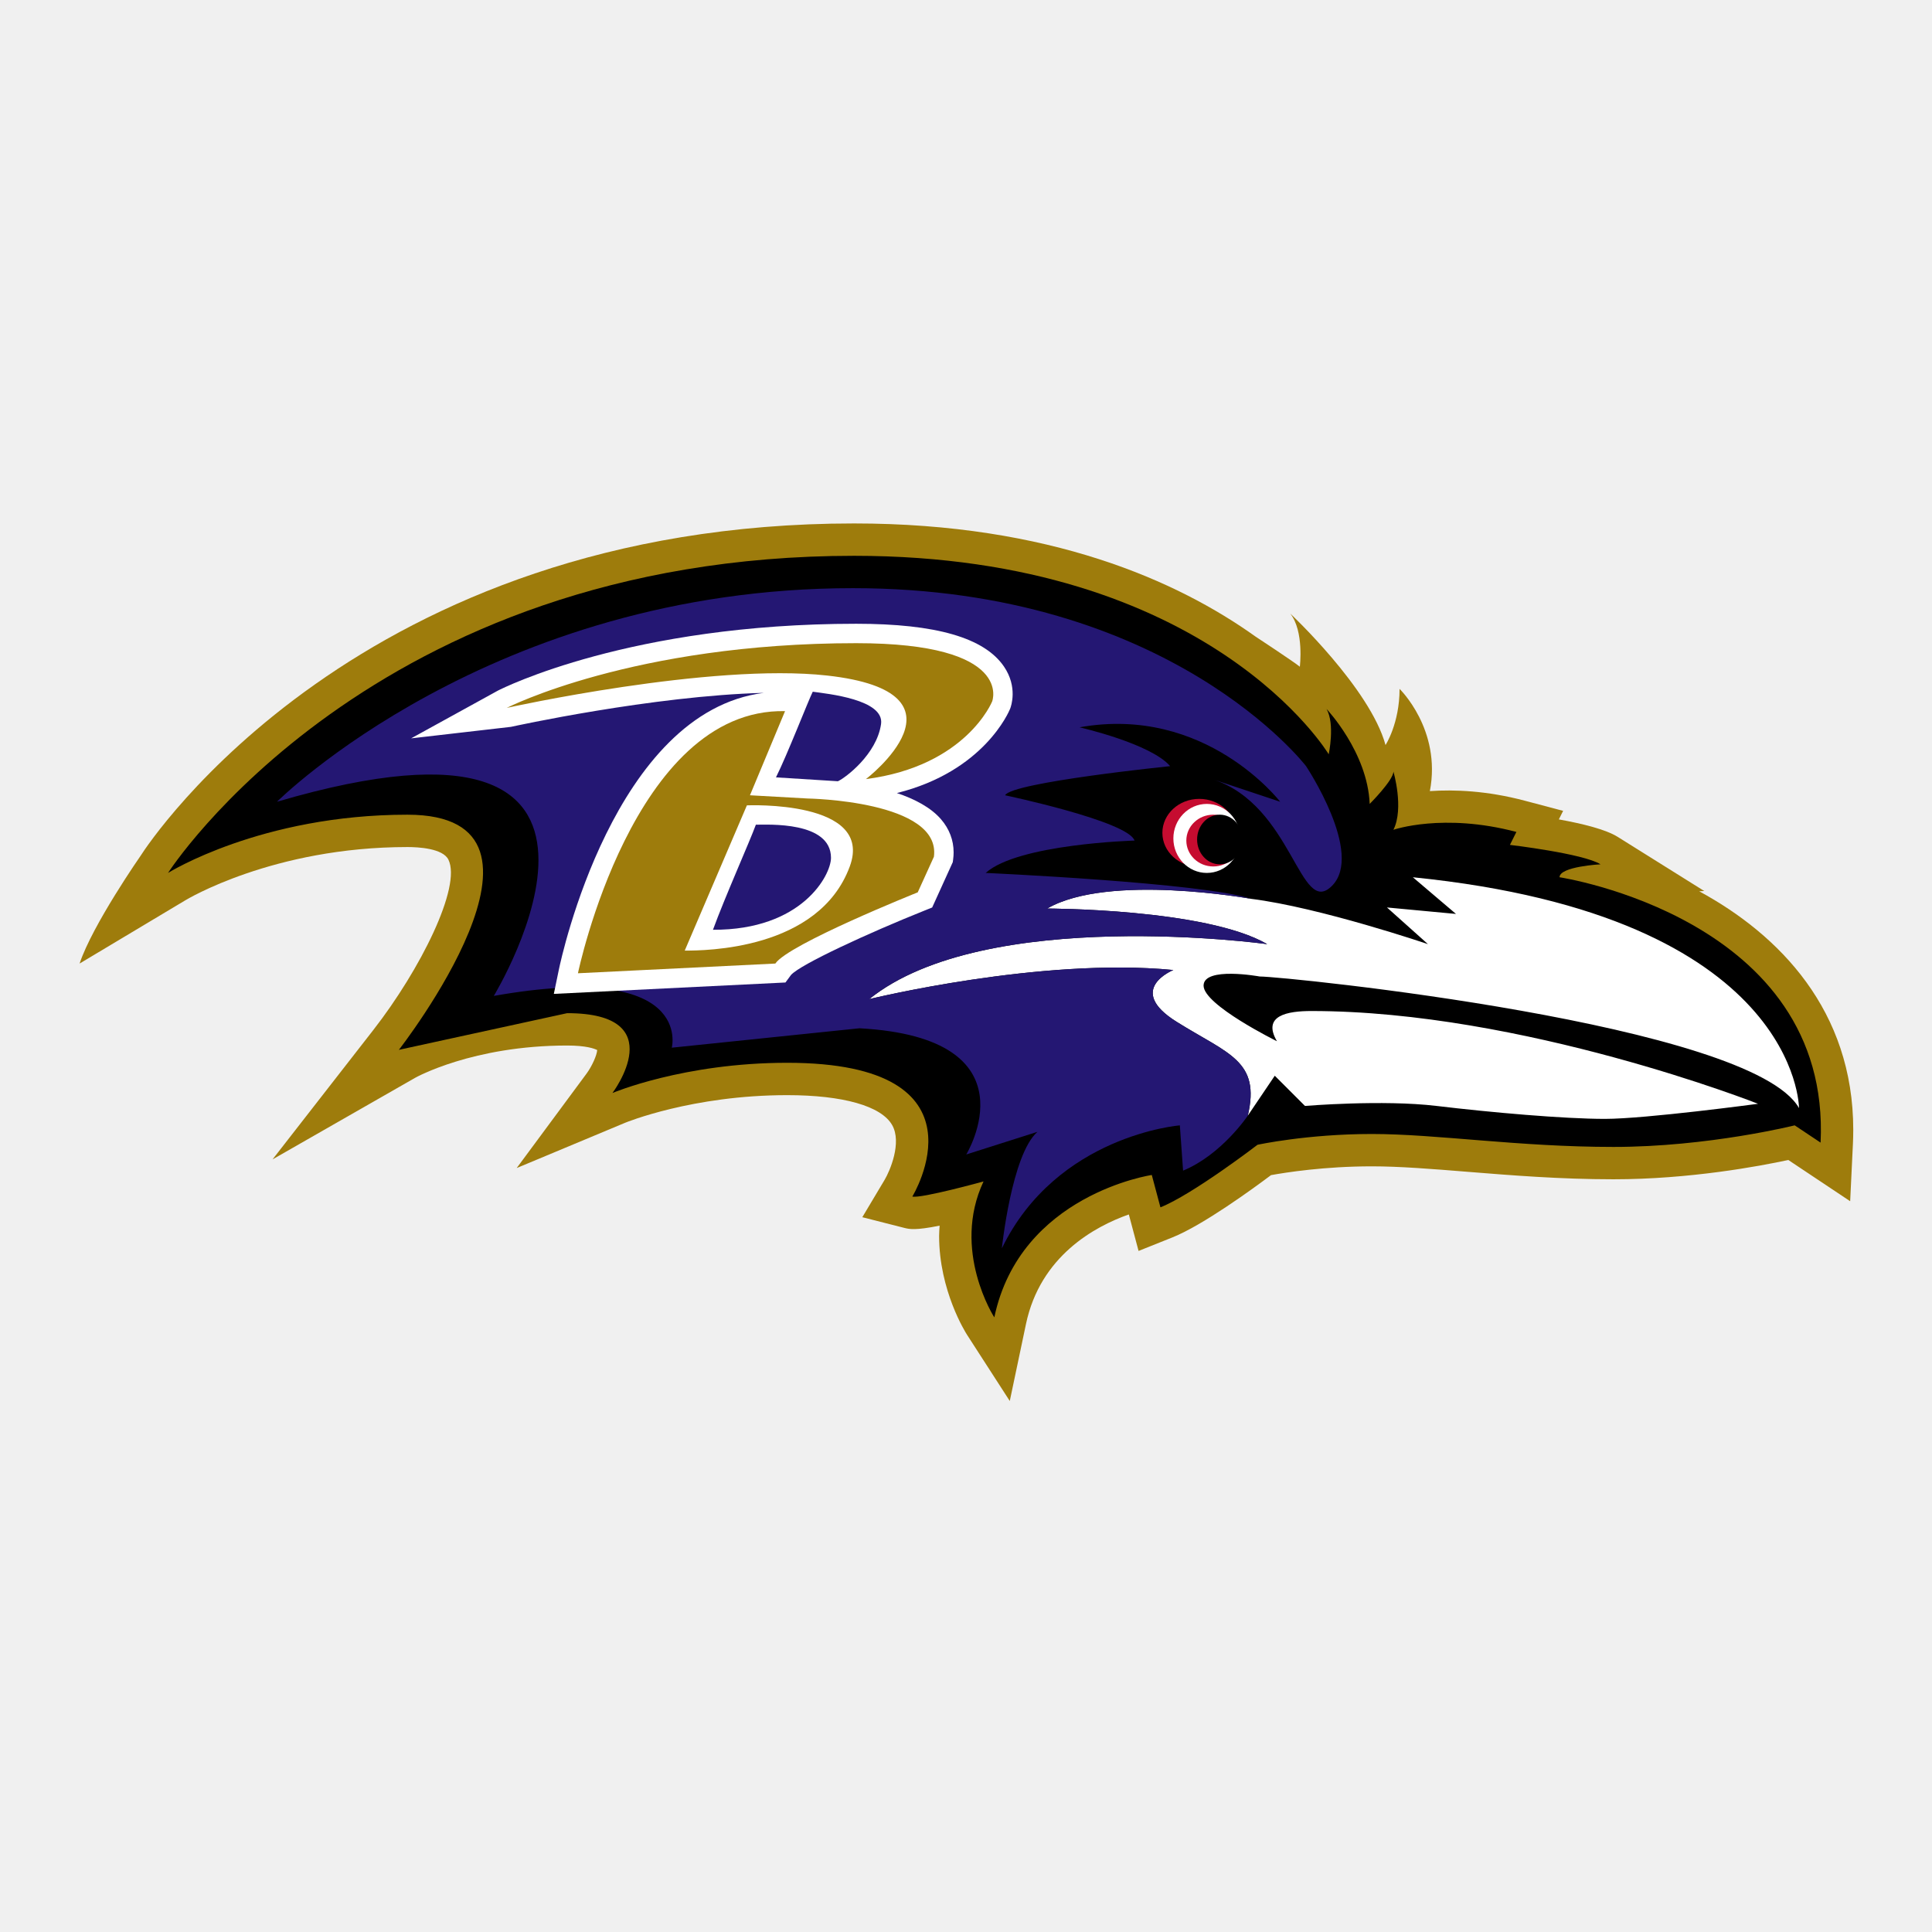
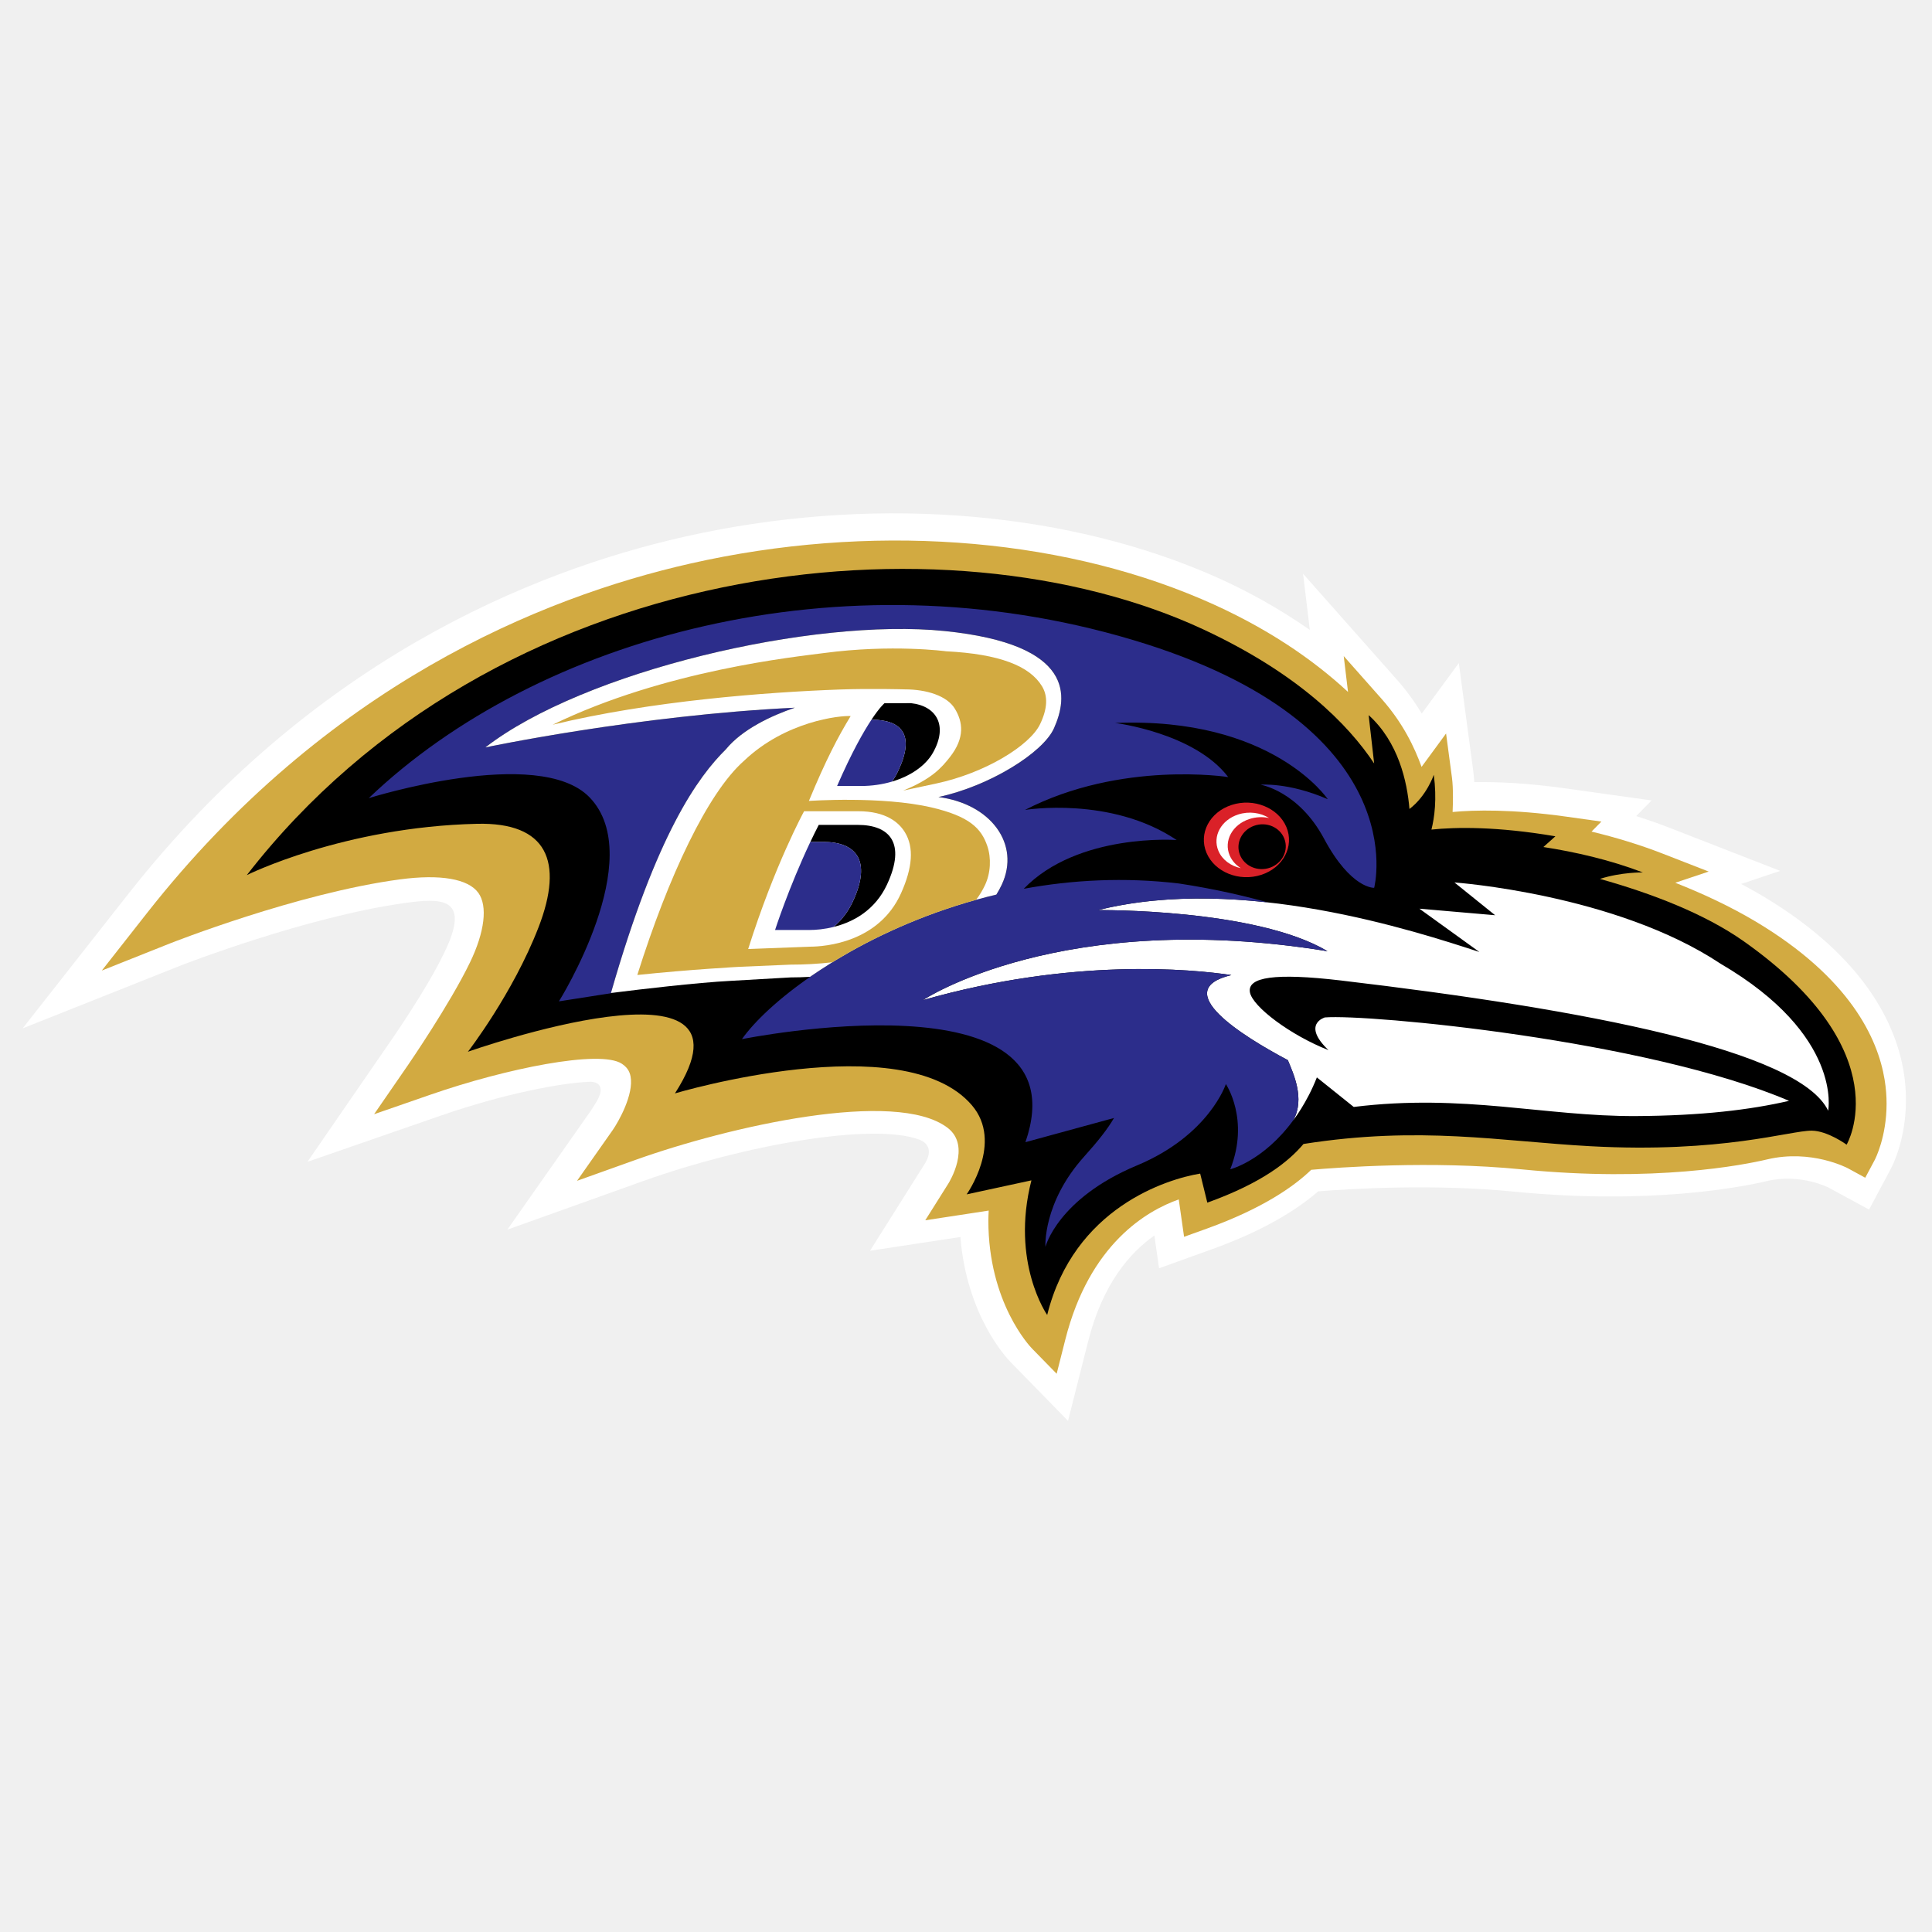
<svg xmlns="http://www.w3.org/2000/svg" width="512px" height="512px" viewBox="0 0 512 512" version="1.1">
  <defs />
  <g id="NFL" stroke="none" stroke-width="1" fill="none" fill-rule="evenodd">
-     <g id="baltimore-ravens">
-       <g id="svg" transform="translate(21, 138)">
-         <path d="M349.898,44.561 C349.898,53.764 346.179,59.441 346.179,59.441 C342.076,44.401 320.924,24.592 320.924,24.592 C324.643,29.291 323.469,38.689 323.469,38.689 C322.096,37.515 311.69,30.672 311.69,30.672 C291.1,15.969 257.242,0.718 205.341,0.718 C74.088,0.718 18.605,85.124 16.308,88.718 C16.308,88.718 3.523,107.059 0.092,117.35 L28.07,100.616 C28.298,100.473 51.324,86.477 86.994,86.477 C89.763,86.477 96.36,86.802 97.835,89.817 C101.352,97.016 90.39,118.965 77.944,134.946 L51.229,169.25 L89.005,147.64 C89.154,147.554 104.265,139.075 129.301,139.075 C134.356,139.075 136.525,139.896 137.263,140.272 C137.18,141.64 135.885,144.563 134.442,146.516 L115.929,171.545 L144.639,159.557 C144.814,159.484 162.448,152.226 187.617,152.226 C202.432,152.226 212.57,155.116 215.434,160.158 C218.082,164.822 214.801,172.378 213.44,174.656 L207.523,184.571 L218.699,187.417 C219.957,187.731 221.554,188.114 228.01,186.808 C227.953,187.723 227.875,188.648 227.875,189.54 C227.875,204.032 234.884,215.127 235.295,215.765 L246.601,233.282 L250.894,212.882 C254.695,194.83 269.15,187.012 278.151,183.84 L280.732,193.51 L289.713,189.919 C297.777,186.694 311.048,177.008 315.831,173.422 C319.733,172.714 330.01,171.092 342.555,171.092 C349.967,171.092 358.648,171.793 367.837,172.534 C379.381,173.465 392.465,174.523 406.589,174.523 C426.752,174.523 445.231,171.062 452.922,169.41 C454.799,170.66 469.313,180.337 469.313,180.337 L470.04,165.216 C470.102,163.937 470.132,162.675 470.132,161.432 C470.132,129.769 450.543,109.736 429.309,98.203 L430.644,98.129 L407.704,83.78 C404.527,81.795 398.315,80.271 392.111,79.152 L393.245,76.885 L383.055,74.187 C373.012,71.527 364.398,71.213 357.931,71.649 C361.056,55.328 349.898,44.561 349.898,44.561" id="Fill-1" fill="#9E7C0C" />
-         <path d="M205.341,9.294 C299.675,9.294 331.122,61.891 331.122,61.891 C331.122,61.891 332.837,53.89 330.548,49.886 C330.548,49.886 341.413,61.322 341.983,75.044 C341.983,75.044 348.273,68.754 348.273,66.468 C348.273,66.468 351.131,76.186 348.273,81.904 C348.273,81.904 361.424,77.329 380.861,82.474 L379.146,85.905 C379.146,85.905 398.587,88.193 403.158,91.05 C403.158,91.05 392.295,91.624 392.295,94.481 C392.295,94.481 464.334,105.347 461.475,164.805 L454.613,160.23 C454.613,160.23 431.744,165.947 406.589,165.947 C381.433,165.947 359.706,162.518 342.555,162.518 C325.402,162.518 312.254,165.377 312.254,165.377 C312.254,165.377 295.103,178.527 286.526,181.957 L284.237,173.381 C284.237,173.381 249.362,178.527 242.502,211.116 C242.502,211.116 231.067,193.392 239.643,175.097 C239.643,175.097 223.065,179.67 220.777,179.098 C220.777,179.098 242.514,143.65 187.615,143.65 C160.173,143.65 141.307,151.655 141.307,151.655 C141.307,151.655 157.314,130.5 129.3,130.5 L84.705,140.22 C84.705,140.22 133.334,77.903 86.992,77.903 C48.116,77.901 23.532,93.337 23.532,93.337 C23.532,93.337 77.274,9.294 205.341,9.294 Z" id="Fill-2" fill="#000000" />
-         <path d="M310.539,100.198 C310.539,100.198 272.807,93.337 256.511,102.772 C256.511,102.772 298.534,102.772 314.827,112.205 C314.827,112.205 240.217,101.913 209.344,126.784 C209.344,126.784 254.796,115.636 289.958,119.064 C289.958,119.064 277.093,124.211 290.816,132.787 C304.536,141.362 313.112,143.077 309.683,157.657 L316.828,147.08 L324.834,155.085 C324.834,155.085 345.415,153.37 359.707,155.085 C374,156.799 393.44,158.515 404.302,158.515 C415.166,158.515 444.898,154.514 444.898,154.514 C444.898,154.514 382.581,129.93 326.55,129.93 C320.258,129.93 313.396,131.072 317.4,137.933 C317.4,137.933 297.961,128.35 297.961,123.205 C297.961,118.06 312.826,120.781 312.826,120.781 C319.687,120.781 443.18,133.359 455.757,155.657 C455.757,155.657 455.757,104.773 353.418,94.481 L364.853,104.203 L346.56,102.487 L357.424,112.206 C357.422,112.205 328.833,102.487 310.539,100.198" id="Fill-3" fill="#FFFFFF" />
-         <path d="M205.055,17.869 C289.1,17.869 325.117,65.036 325.117,65.036 C325.117,65.036 340.555,88.193 331.979,96.769 C323.402,105.345 321.688,75.328 300.247,68.468 L318.258,74.471 C318.258,74.471 298.534,48.743 265.087,54.746 C265.087,54.746 283.953,59.034 289.099,65.036 C289.099,65.036 247.077,69.325 245.361,72.756 C245.361,72.756 277.949,79.617 279.664,84.761 C279.664,84.761 248.791,85.62 240.216,93.337 C240.216,93.337 297.674,95.91 310.539,100.198 C310.539,100.198 272.805,93.337 256.511,102.772 C256.511,102.772 298.531,102.772 314.826,112.205 C314.826,112.205 240.216,101.913 209.343,126.784 C209.343,126.784 254.795,115.636 289.956,119.064 C289.956,119.064 277.092,124.211 290.815,132.787 C304.536,141.362 313.112,143.077 309.682,157.657 C309.682,157.657 302.82,167.948 292.53,172.236 L291.672,160.23 C291.672,160.23 259.084,162.804 244.504,192.818 C244.504,192.818 247.077,167.948 253.938,161.946 L235.071,167.948 C235.071,167.948 253.938,137.077 206.771,134.503 L157.03,139.648 C157.03,139.648 163.034,116.494 109.862,125.927 C109.862,125.926 160.461,42.741 52.405,74.471 C52.405,74.471 109.006,17.869 205.055,17.869 Z" id="Fill-4" fill="#241773" />
-         <path d="M245.051,38.626 C239.838,31.006 227.036,27.304 205.913,27.304 C146.183,27.304 112.356,44.299 110.946,45.021 L87.953,57.673 L114.409,54.623 C114.855,54.525 151.935,46.375 181.422,45.614 C141.74,50.632 127.725,115.972 127.122,118.879 L125.771,125.391 L187.154,122.371 L188.637,120.363 C191.153,117.561 209.012,109.304 224.119,103.262 L226.036,102.494 L231.494,90.484 L231.595,89.731 C231.679,89.104 231.718,88.483 231.718,87.872 C231.718,84.671 230.587,81.679 228.393,79.131 C225.656,75.956 221.352,73.732 216.678,72.166 C239.79,66.424 246.412,50.538 246.708,49.797 C246.947,49.186 248.769,44.063 245.051,38.626 L245.051,38.626 Z M167.944,108.401 C171.052,99.861 177.694,84.998 179.313,80.554 C182.565,80.554 199.221,79.615 199.221,89.336 C199.22,93.909 191.573,108.492 167.944,108.401 L167.944,108.401 Z M184.641,68.011 C187.639,62.015 193.169,47.749 194.388,45.312 C198.362,45.868 213.42,47.374 212.488,53.887 C211.344,61.893 203.102,68.096 201.054,69.038 L184.641,68.011 L184.641,68.011 Z" id="Fill-5" fill="#FFFFFF" />
-         <path d="M193.05,73.612 L177.749,72.756 L187.045,50.458 C146.739,49.602 132.16,119.923 132.16,119.923 L184.474,117.351 C187.903,112.206 222.207,98.483 222.207,98.483 L226.496,89.05 C228.475,74.175 193.05,73.612 193.05,73.612 L193.05,73.612 Z M204.199,91.622 C195.993,113.877 165.606,113.92 160.461,113.92 L176.936,75.427 C176.936,75.427 210.724,73.927 204.199,91.622 L204.199,91.622 Z M205.913,32.449 C146.739,32.449 113.294,49.601 113.294,49.601 C113.294,49.601 167.322,37.594 198.194,41.025 C238.481,45.5 208.485,68.468 208.485,68.468 C235.071,65.036 241.933,47.885 241.933,47.885 C241.933,47.885 247.935,32.449 205.913,32.449 L205.913,32.449 Z" id="Fill-6" fill="#9E7C0C" />
-         <path d="M296.819,73.71 C302.218,73.71 306.594,77.742 306.594,82.715 C306.594,87.689 302.218,91.72 296.819,91.72 C291.42,91.72 287.042,87.689 287.042,82.715 C287.042,77.742 291.42,73.71 296.819,73.71" id="Fill-7" fill="#C60C30" />
-         <path d="M298.82,75.044 C303.715,75.044 307.682,79.14 307.682,84.191 C307.682,89.242 303.715,93.337 298.82,93.337 C293.925,93.337 289.956,89.242 289.956,84.191 C289.956,79.14 293.925,75.044 298.82,75.044" id="Fill-8" fill="#FFFFFF" />
-         <path d="M300.535,77.901 C304.482,77.901 307.682,80.973 307.682,84.761 C307.682,88.552 304.482,91.622 300.535,91.622 C296.588,91.622 293.388,88.552 293.388,84.761 C293.388,80.973 296.588,77.901 300.535,77.901" id="Fill-9" fill="#C60C30" />
-         <path d="M302.249,77.9 C305.565,77.9 308.252,80.844 308.252,84.475 C308.252,88.106 305.565,91.05 302.249,91.05 C298.934,91.05 296.244,88.106 296.244,84.475 C296.244,80.844 298.934,77.9 302.249,77.9" id="Fill-10" fill="#000000" />
+     <g id="baltimore-ravens" fill-rule="nonzero">
+       <g id="bal" transform="translate(6, 135)">
+         <g id="BAL">
+           <g id="Page-1">
+             <g id="BAL">
+               <g id="Page-1">
+                 <g id="Group-3" transform="translate(0, 0.624732)" fill="#FFFFFF">
+                   <path d="M498.484,148.385 C496.461,136.112 488.352,118.074 461.163,101.848 C459.327,100.755 457.4,99.687 455.413,98.635 C460.504,96.929 465.762,95.168 465.762,95.168 L435.626,83.436 C433.045,82.434 430.343,81.528 427.604,80.648 C429.597,78.633 431.696,76.503 431.696,76.503 L408.589,73.274 C398.605,71.872 390.735,71.553 384.7,71.639 C384.645,70.667 384.564,69.771 384.457,68.967 C384.457,68.962 380.608,40.088 380.608,40.088 C380.608,40.088 371.668,52.27 370.776,53.48 C368.88,50.322 366.724,47.351 364.25,44.557 L339.327,16.428 C339.327,16.428 340.326,24.703 341.117,31.307 C333.034,25.68 324.155,20.654 314.323,16.448 C274.233,-0.714 223.525,-4.282 175.201,6.655 C134.792,15.805 76.437,39.653 27.976,101.312 L0,136.906 L42.103,120.164 C42.442,120.033 74.941,107.385 101.152,103.696 C110.929,102.319 118.413,102.208 112.338,115.574 C107.546,126.116 96.664,141.512 96.558,141.664 L75.474,172.273 L110.64,160.081 C127.561,154.215 142.738,151.325 150.42,151.052 C153.163,151.103 153.665,152.904 152.803,154.878 C152.555,155.556 152.408,155.916 150.511,158.821 L128.458,190.24 L164.628,177.304 C190.88,167.905 225.391,161.721 237.739,166.428 C238.743,166.807 242.003,168.533 238.773,173.27 L224.565,195.832 C224.565,195.832 245.538,192.649 248.519,192.193 C250.167,212.792 260.522,224.022 261.795,225.318 L277.037,240.921 L282.382,219.796 C286.226,204.598 293.467,196.308 299.922,191.804 L301.164,200.478 L315.281,195.397 C327.167,191.11 336.563,185.963 343.333,180.092 C352.288,179.379 374.158,178.083 395.167,180.163 C431.377,183.731 455.661,178.928 462.248,177.37 C471.051,175.29 478.475,179.04 478.556,179.08 L489.316,184.926 L495.127,174.045 C495.812,172.734 499.097,165.947 499.097,155.87 C499.097,153.38 498.895,150.86 498.484,148.385" id="Fill-1" />
+                 </g>
+                 <path d="M493.439,151.102 C491.649,140.221 484.271,124.142 459.262,109.212 C452.574,105.234 445.313,101.832 437.965,98.943 L446.819,95.972 L434.654,91.23 C428.63,88.886 422.296,86.953 415.77,85.379 C417.023,84.114 418.382,82.727 418.382,82.727 L409.056,81.416 C394.696,79.412 384.788,79.645 378.956,80.186 C379.007,78.936 379.048,77.605 379.048,76.264 C379.048,74.391 378.982,72.544 378.779,71.051 L377.222,59.385 C377.222,59.385 371.553,67.114 370.731,68.232 C368.855,63.034 365.787,56.592 360.174,50.25 L350.103,38.878 L351.239,48.372 C342.188,39.976 329.663,31.15 312.483,23.796 C273.519,7.12 224.12,3.673 176.966,14.342 C137.45,23.285 80.378,46.626 32.941,106.985 L20.984,122.208 L38.985,115.042 C39.32,114.91 72.802,101.676 100.017,98.042 C110.696,96.625 118.059,97.89 120.757,101.6 C123.277,105.082 122.461,111.97 118.556,120.047 C113.206,131.126 102.269,147.033 102.162,147.195 L93.141,160.278 L108.181,155.065 C127.998,148.192 152.971,143.105 158.767,146.886 C160.101,147.762 160.821,148.789 161.1,150.231 C162.028,155.034 157.89,162.317 156.359,164.499 L146.922,177.926 L162.393,172.394 C187.113,163.552 231.437,153.41 245.128,163.886 C251.466,168.74 245.544,178.32 245.285,178.72 L239.205,188.387 L250.488,186.666 C250.488,186.666 253.272,186.236 256.015,185.816 C255.979,186.696 255.924,187.592 255.924,188.432 C255.924,210.245 266.973,221.84 267.505,222.387 L274.026,229.057 L276.313,220.023 C282.733,194.632 297.915,185.846 306.383,182.86 C306.616,184.545 307.793,192.765 307.793,192.765 L313.832,190.593 C328.639,185.254 336.93,179.403 341.488,175.01 C348.303,174.413 373.262,172.53 397.231,174.889 C432.529,178.381 455.992,173.745 462.34,172.247 C474.049,169.484 483.556,174.535 483.663,174.58 L488.308,177.111 L490.798,172.444 C490.955,172.151 493.962,166.321 493.962,157.489 C493.962,155.51 493.81,153.369 493.439,151.102" id="Fill-4" fill="#D2AA41" />
+                 <path d="M456.157,114.482 C445.712,107.113 431.65,101.748 418.005,97.917 C423.689,96.085 429.379,96.206 429.379,96.206 C420.637,92.871 411.504,90.786 403.016,89.47 L406.195,86.626 C390.643,83.979 379.786,84.181 373.346,84.849 C374.153,81.671 374.812,76.812 373.975,70.324 C373.975,70.324 372.099,75.916 367.52,79.388 C366.917,72.131 364.594,61.634 356.704,54.513 L358.164,67.323 C351.212,56.872 337.983,43.51 312.969,31.834 C244.979,0.112 125.167,12.137 59.404,96.915 C59.404,96.915 84.976,84.156 120.41,83.316 C138.97,82.88 143.483,93.255 136.718,110.741 C129.923,128.313 117.997,143.729 117.997,143.729 C117.997,143.729 198.181,115.372 172.863,154.763 C172.863,154.763 233.398,136.679 251.551,157.895 C259.994,167.744 250.167,181.52 250.167,181.52 L267.337,177.806 C261.769,199.578 271.515,213.481 271.515,213.481 C278.604,185.023 303.314,177.446 312.061,176.014 L313.952,183.717 C328.612,178.428 335.503,172.805 339.443,168.164 C370.486,163.29 391.571,167.461 415.5,168.761 C450.356,170.659 468.378,164.596 474.133,164.637 C478.362,164.677 483.372,168.352 483.372,168.352 C483.372,168.352 497.86,143.947 456.157,114.482" id="Fill-6" fill="#000000" />
+                 <path d="M427.543,160.772 C444.905,160.676 457.892,159.112 468.114,156.733 C430.393,140.599 356.547,133.7 345.102,134.632 C345.102,134.632 338.855,136.393 346.05,143.291 C335.985,139.333 325.945,131.792 325.245,127.976 C324.51,123.928 331.857,122.789 349.27,124.828 C414.445,132.516 470.858,143.403 478.484,159.345 C478.484,159.345 482.46,139.389 449.961,120.39 C422.158,101.892 379.442,98.86 379.442,98.86 L390.227,107.545 L370.152,105.809 L386.049,117.282 C368.986,111.715 323.044,96.689 284.968,106.189 C284.968,106.189 326.751,105.723 345.812,117.08 C275.242,105.586 238.555,130.051 238.555,130.051 C278.244,118.73 309.926,121.853 320.326,123.401 C303.628,127.379 323.288,139.581 335.295,145.953 C336.659,149.299 339.95,156.131 336.73,161.88 C336.73,161.88 340.351,157.28 342.983,150.523 L352.754,158.353 C381.906,154.754 403.406,160.888 427.543,160.772" id="Fill-8" fill="#FFFFFF" />
+                 <path d="M294.088,34.552 C216.931,11.57 136.417,33.803 91.723,76.519 C91.723,76.519 136.711,62.388 150.209,76.271 C165.893,92.41 142.122,130.368 142.122,130.368 L157.674,127.939 C156.553,128.065 155.909,128.152 155.909,128.152 C168.064,85.72 179.027,70.845 186.369,63.567 C190.73,58.253 198.453,54.65 204.639,52.549 C163.054,54.528 122.629,63.071 122.629,63.071 C148.779,42.817 209.396,28.671 244.344,32.224 C279.286,35.787 276.908,49.933 273.313,58 C270.407,64.519 256.133,73.36 242.706,76.22 C256.605,78.027 264.48,88.731 259.495,99.42 C259.074,100.336 258.577,101.222 258.05,102.077 C243.218,105.594 230.054,111.167 219.253,117.255 C218.878,117.478 218.498,117.695 218.122,117.913 C217.615,118.201 217.113,118.495 216.611,118.794 C216.236,119.016 215.851,119.239 215.465,119.477 C214.999,119.76 214.537,120.049 214.071,120.332 C213.691,120.575 213.305,120.813 212.93,121.056 C212.489,121.329 212.058,121.613 211.622,121.896 C211.252,122.134 210.876,122.377 210.506,122.625 C210.095,122.913 209.685,123.187 209.279,123.465 C200.405,129.553 193.96,135.652 190.619,140.384 C190.619,140.384 281.497,122.012 265.752,167.689 L289.22,161.276 C287.567,164.156 284.95,167.461 281.381,171.424 C270.286,183.727 271.051,195.423 271.051,195.423 C271.051,195.423 274.307,182.624 295.305,173.853 C314.452,165.867 318.869,152.288 318.869,152.288 C318.869,152.288 325.248,161.696 320.025,174.875 C320.025,174.875 328.843,172.674 336.733,161.873 C339.953,156.129 336.657,149.302 335.293,145.951 C323.286,139.579 303.631,127.382 320.324,123.404 C309.929,121.856 278.247,118.733 238.553,130.049 C238.553,130.049 275.245,105.584 345.81,117.083 C326.749,105.721 284.971,106.192 284.971,106.192 C299.509,102.563 315.188,102.512 329.969,104.142 C324.031,102.492 315.953,100.574 306.456,99.136 C291.943,97.416 278.085,98.185 265.306,100.538 C279.667,85.669 305.822,87.617 305.822,87.617 C288.383,75.891 265.631,79.641 265.631,79.641 C291.137,66.472 319.488,70.931 319.488,70.931 C310.573,59.184 289.524,56.593 289.524,56.593 C331.252,54.908 345.871,76.797 345.871,76.797 C335.466,72.272 328.062,72.956 328.062,72.956 C328.062,72.956 338.087,74.58 344.877,87.243 C352.067,100.66 358.168,100.28 358.168,100.28 C358.168,100.28 369.597,57.044 294.088,34.552" id="Fill-10" fill="#2C2D8B" />
+                 <path d="M211.624,121.896 C212.06,121.613 213.693,120.575 214.073,120.332 C214.534,120.049 214.996,119.76 215.462,119.477 C215.848,119.239 216.233,119.016 216.613,118.794 C217.115,118.495 217.612,118.201 218.125,117.913 C218.5,117.695 218.875,117.478 219.25,117.255 C230.056,111.167 243.215,105.594 258.047,102.077 C258.574,101.222 259.071,100.336 259.492,99.42 C264.477,88.731 256.607,78.027 242.703,76.22 C256.13,73.36 270.404,64.519 273.315,58 C276.91,49.933 279.283,35.787 244.34,32.229 C209.398,28.671 148.776,42.817 122.626,63.071 C122.626,63.071 163.056,54.528 204.641,52.549 C198.455,54.65 190.732,58.253 186.371,63.567 C179.029,70.845 168.061,85.72 155.906,128.152 C155.906,128.152 156.555,128.065 157.671,127.939 C162.883,127.281 178.557,125.398 187.842,124.923 L203.48,124.027 C205.174,124.027 206.913,123.966 208.688,123.87 C208.886,123.738 209.083,123.597 209.276,123.465 C209.687,123.187 210.097,122.913 210.508,122.63 C210.873,122.377 211.249,122.134 211.624,121.896" id="Fill-12" fill="#FFFFFF" />
+                 <path d="M232.119,69.099 C231.577,70.268 231.004,71.27 230.405,72.125 C235.405,70.637 239.279,67.879 241.181,64.584 C245.364,57.291 242.154,52.058 235.405,51.344 L228.392,51.365 C228.392,51.365 227.18,52.362 224.959,55.707 C233.123,55.778 236.44,59.847 232.119,69.099" id="Fill-14" fill="#000000" />
+                 <path d="M220.002,103.929 C218.684,106.773 216.904,108.959 214.906,110.65 C220.195,109.344 225.91,106.181 229.064,99.419 C234.251,88.275 229.627,83.604 221.316,83.604 L210.976,83.604 C210.2,85.112 209.46,86.625 208.75,88.118 L212.249,88.118 C220.57,88.118 225.19,92.789 220.002,103.929" id="Fill-16" fill="#000000" />
+                 <path d="M214.904,110.652 C216.902,108.962 218.682,106.776 220,103.931 C225.193,92.792 220.573,88.121 212.252,88.121 L208.748,88.121 C202.983,100.303 199.398,111.462 199.398,111.462 L208.322,111.462 C210.254,111.462 212.536,111.25 214.904,110.652" id="Fill-18" fill="#2C2D8B" />
+                 <path d="M230.403,72.127 C231.002,71.267 231.575,70.27 232.117,69.101 C236.438,59.844 233.121,55.78 224.962,55.709 C222.812,58.948 219.714,64.389 215.835,73.301 L222.097,73.301 C225.084,73.301 227.883,72.871 230.403,72.127" id="Fill-20" fill="#2C2D8B" />
+                 <path d="M270.124,46.834 C266.859,41.484 258.888,38.316 244.73,37.597 C244.73,37.597 230.39,35.654 212.252,38.078 C205.071,39.035 170.174,42.578 140.464,57.057 C166.442,50.741 197.156,48.428 216.602,47.725 C224.781,47.431 233.762,47.689 233.762,47.689 C239.578,47.689 244.968,49.405 247.032,52.791 C249.177,56.298 249.77,60.494 245.739,65.631 C243.523,68.455 240.922,71.436 233.361,74.508 L242.068,72.65 C255.09,69.877 266.915,62.574 269.633,56.911 C271.615,52.776 271.732,49.461 270.124,46.834" id="Fill-22" fill="#D2AA41" />
+                 <path d="M207.095,79.982 L221.445,79.982 C228.854,79.982 232.256,83.009 233.813,85.57 C236.257,89.563 235.826,94.948 232.794,101.699 C226.957,114.706 212.805,115.88 208.555,115.88 L192.273,116.503 C199.332,94.148 207.095,79.982 207.095,79.982 M214.559,120.02 C224.914,113.643 237.875,107.57 252.676,103.461 C253.614,102.216 254.416,100.9 255.06,99.508 C256.545,96.325 256.718,92.367 255.658,89.234 C254.061,84.487 250.876,81.324 240.846,78.975 C227.647,75.903 208.368,77.254 208.368,77.254 C212.805,66.505 216.111,60.219 219.432,54.768 C216.582,54.586 202.202,56.109 191.163,66.626 C181.548,75.109 171.163,97.144 162.893,123.381 C177.106,121.893 189.991,121.215 189.991,121.215 L203.505,120.638 C207.054,120.638 210.787,120.446 214.559,120.02" id="Fill-24" fill="#D2AA41" />
+                 <path d="M334.899,84.153 C337.059,89.27 334.077,94.948 328.236,96.846 C322.389,98.744 315.898,96.128 313.738,91.011 C311.568,85.889 314.555,80.206 320.396,78.318 C326.233,76.42 332.728,79.036 334.899,84.153" id="Fill-26" fill="#DA2128" />
+                 <path d="M319.87,91.678 C318.242,87.832 320.59,83.514 325.113,82.047 C326.857,81.48 328.663,81.419 330.316,81.784 C328.059,80.361 325.002,79.916 322.137,80.847 C317.603,82.31 315.261,86.622 316.893,90.489 C317.892,92.862 320.179,94.507 322.836,95.074 C321.523,94.249 320.473,93.095 319.87,91.678" id="Fill-28" fill="#FFFFFF" />
+                 <path d="M334.366,87.272 C335.548,90.334 333.859,93.765 330.594,94.934 C327.343,96.093 323.758,94.56 322.577,91.483 C321.4,88.421 323.099,84.999 326.344,83.84 C329.605,82.666 333.19,84.205 334.366,87.272" id="Fill-30" fill="#000000" />
+               </g>
+             </g>
+           </g>
+         </g>
      </g>
    </g>
  </g>
</svg>
